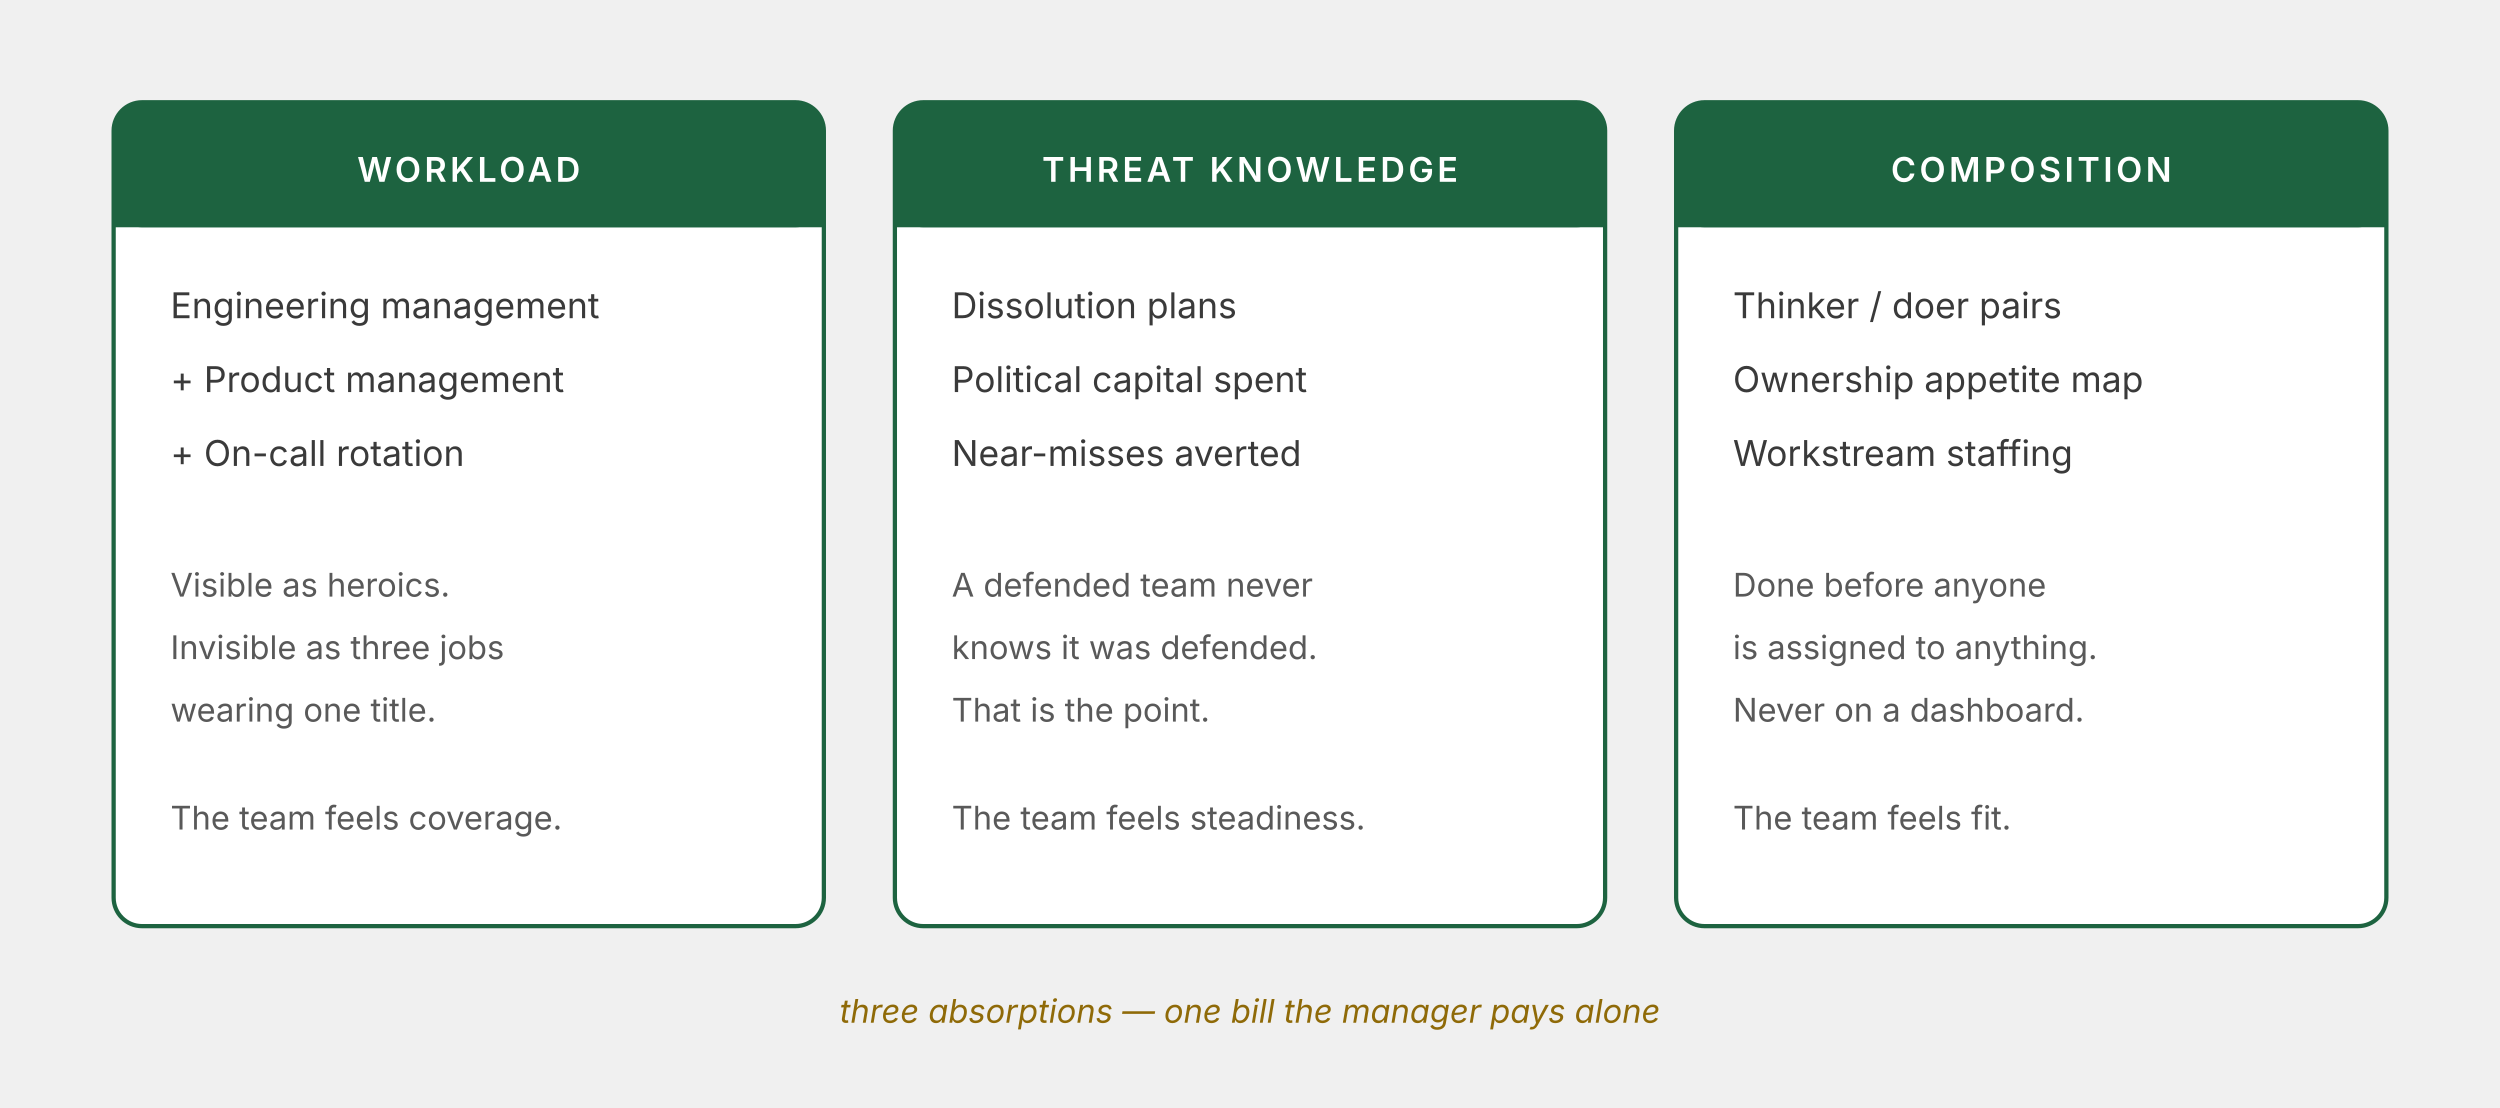
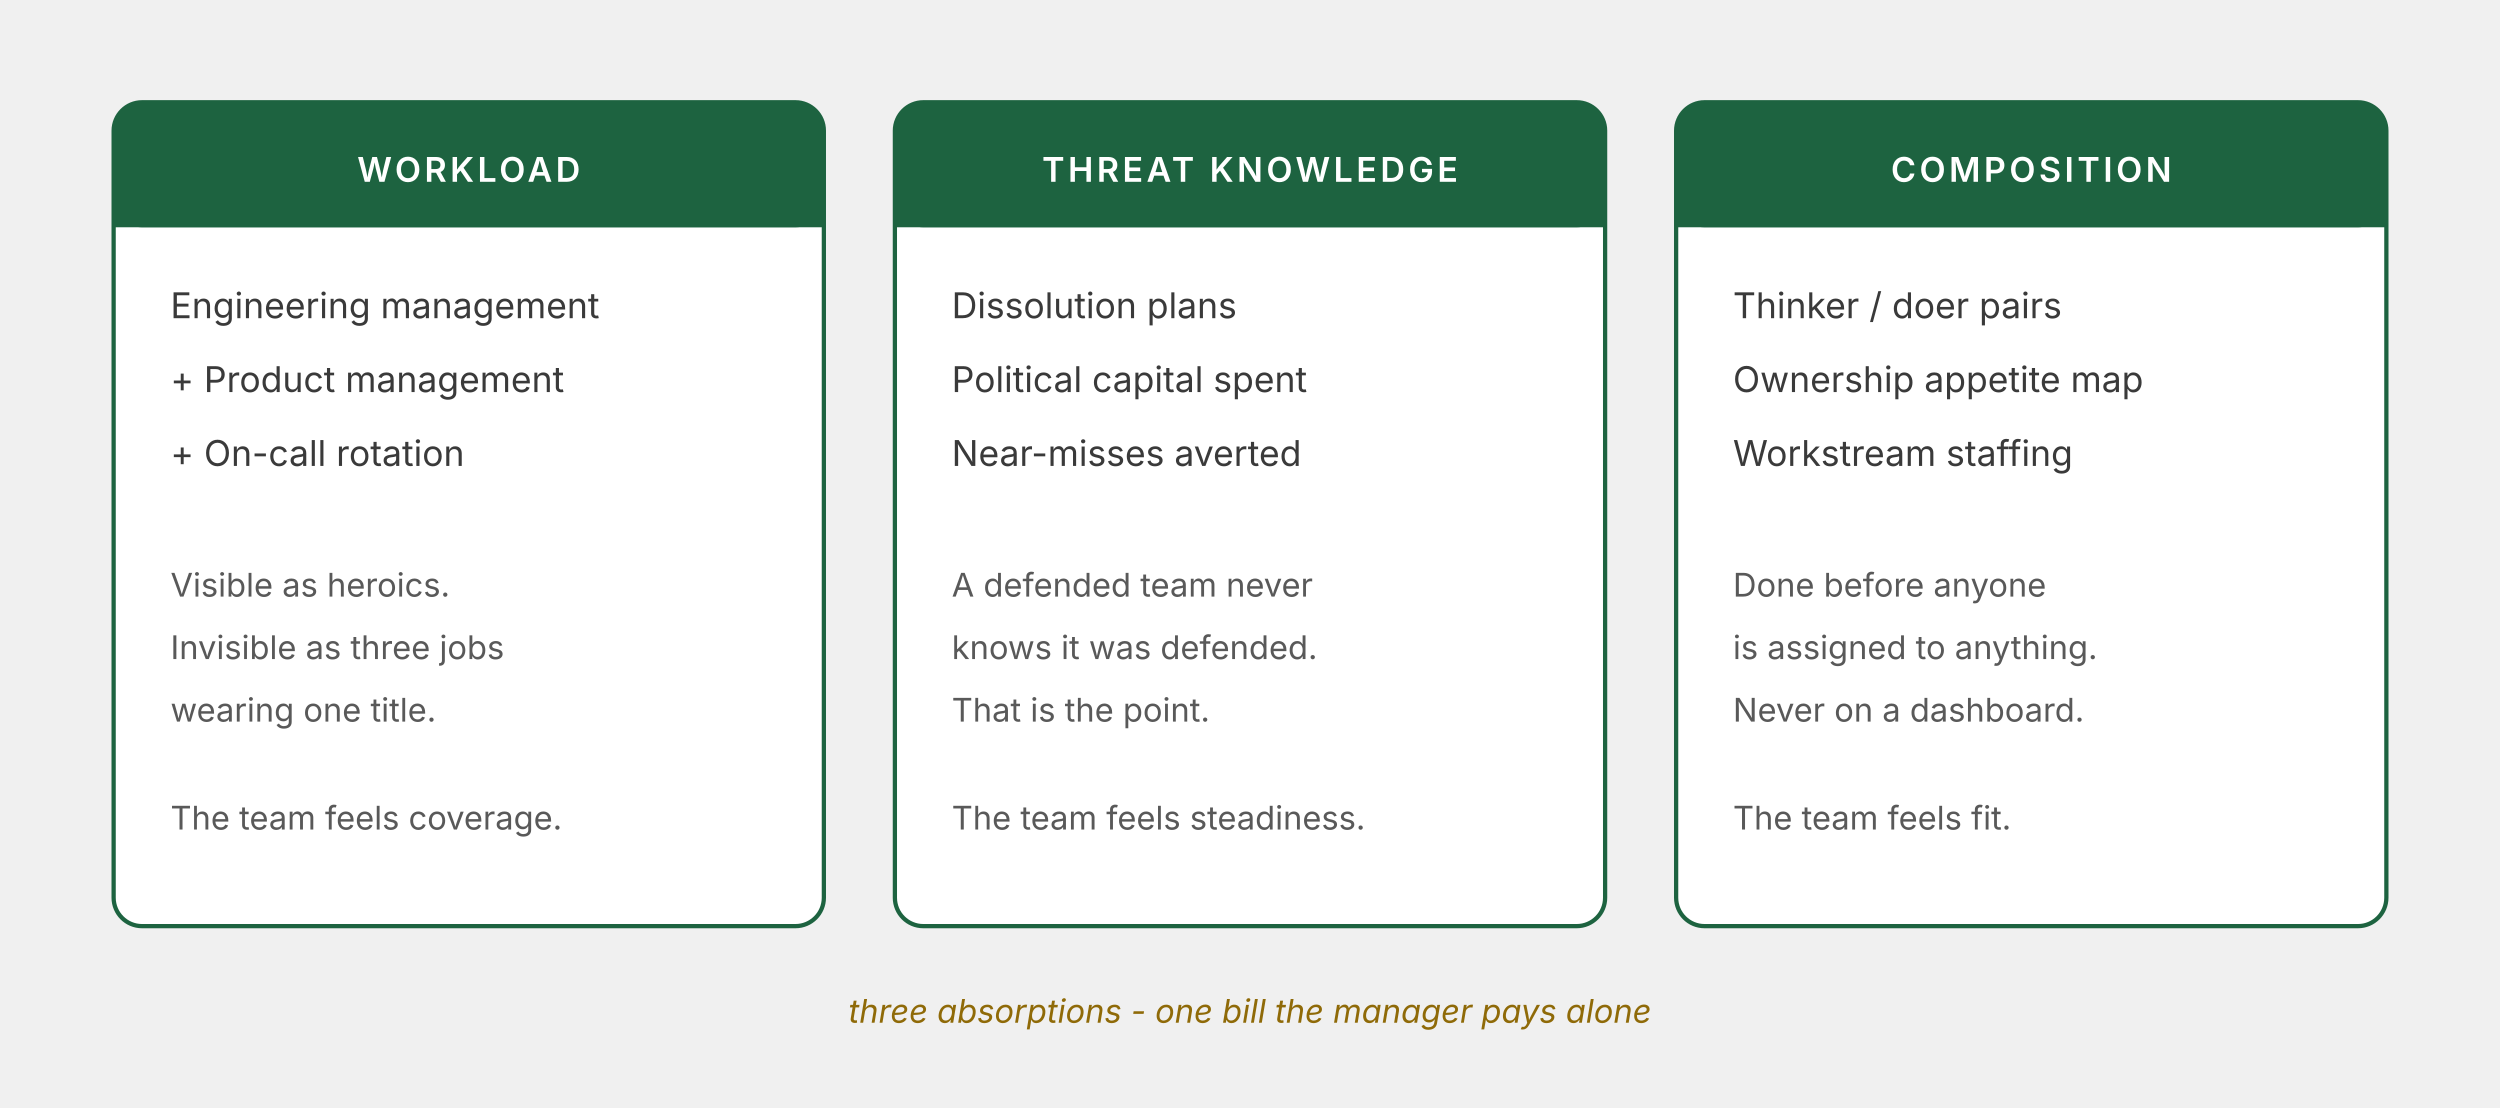
<svg xmlns="http://www.w3.org/2000/svg" viewBox="0 0 880 390" role="img" aria-labelledby="sa-title sa-desc">
  <style>
    .ht { font: 600 12px "Inter", -apple-system, "Segoe UI", Roboto, Helvetica, Arial, sans-serif; letter-spacing: 1.2px; fill: #ffffff; }
    .row { font: 400 12.5px "Inter", -apple-system, "Segoe UI", Roboto, Helvetica, Arial, sans-serif; fill: #3a3a3a; }
    .sub { font: 400 11.5px "Inter", -apple-system, "Segoe UI", Roboto, Helvetica, Arial, sans-serif; fill: #595959; }
    .foot { font: italic 400 11.5px "Inter", -apple-system, "Segoe UI", Roboto, Helvetica, Arial, sans-serif; fill: #8f6a08; }
  </style>
  <rect x="40" y="36" width="250" height="290" rx="10" fill="#ffffff" stroke="#1d6340" stroke-width="1.5" />
  <rect x="40" y="36" width="250" height="44" rx="10" fill="#1d6340" />
  <rect x="40" y="64" width="250" height="16" fill="#1d6340" />
  <text x="165" y="64" text-anchor="middle" class="ht">WORKLOAD</text>
  <text x="60" y="112" class="row">Engineering management</text>
  <text x="60" y="138" class="row">+ Product management</text>
  <text x="60" y="164" class="row">+ On-call rotation</text>
  <text x="60" y="210" class="sub">Visible as heroics.</text>
  <text x="60" y="232" class="sub">Invisible as three jobs</text>
  <text x="60" y="254" class="sub">wearing one title.</text>
  <text x="60" y="292" class="sub">The team feels coverage.</text>
  <rect x="315" y="36" width="250" height="290" rx="10" fill="#ffffff" stroke="#1d6340" stroke-width="1.5" />
  <rect x="315" y="36" width="250" height="44" rx="10" fill="#1d6340" />
  <rect x="315" y="64" width="250" height="16" fill="#1d6340" />
  <text x="440" y="64" text-anchor="middle" class="ht">THREAT KNOWLEDGE</text>
  <text x="335" y="112" class="row">Dissolution plans</text>
  <text x="335" y="138" class="row">Political capital spent</text>
  <text x="335" y="164" class="row">Near-misses averted</text>
  <text x="335" y="210" class="sub">A defended team never</text>
  <text x="335" y="232" class="sub">knows it was defended.</text>
  <text x="335" y="254" class="sub">That is the point.</text>
  <text x="335" y="292" class="sub">The team feels steadiness.</text>
  <rect x="590" y="36" width="250" height="290" rx="10" fill="#ffffff" stroke="#1d6340" stroke-width="1.5" />
  <rect x="590" y="36" width="250" height="44" rx="10" fill="#1d6340" />
  <rect x="590" y="64" width="250" height="16" fill="#1d6340" />
  <text x="715" y="64" text-anchor="middle" class="ht">COMPOSITION</text>
  <text x="610" y="112" class="row">Thinker / doer pairs</text>
  <text x="610" y="138" class="row">Ownership appetite map</text>
  <text x="610" y="164" class="row">Workstream staffing</text>
  <text x="610" y="210" class="sub">Done before anyone</text>
  <text x="610" y="232" class="sub">is assigned to anything.</text>
  <text x="610" y="254" class="sub">Never on a dashboard.</text>
  <text x="610" y="292" class="sub">The team feels fit.</text>
-   <text x="440" y="360" text-anchor="middle" class="foot">three absorptions — one bill the manager pays alone</text>
+   <text x="440" y="360" text-anchor="middle" class="foot">three absorptions - one bill the manager pays alone</text>
</svg>
